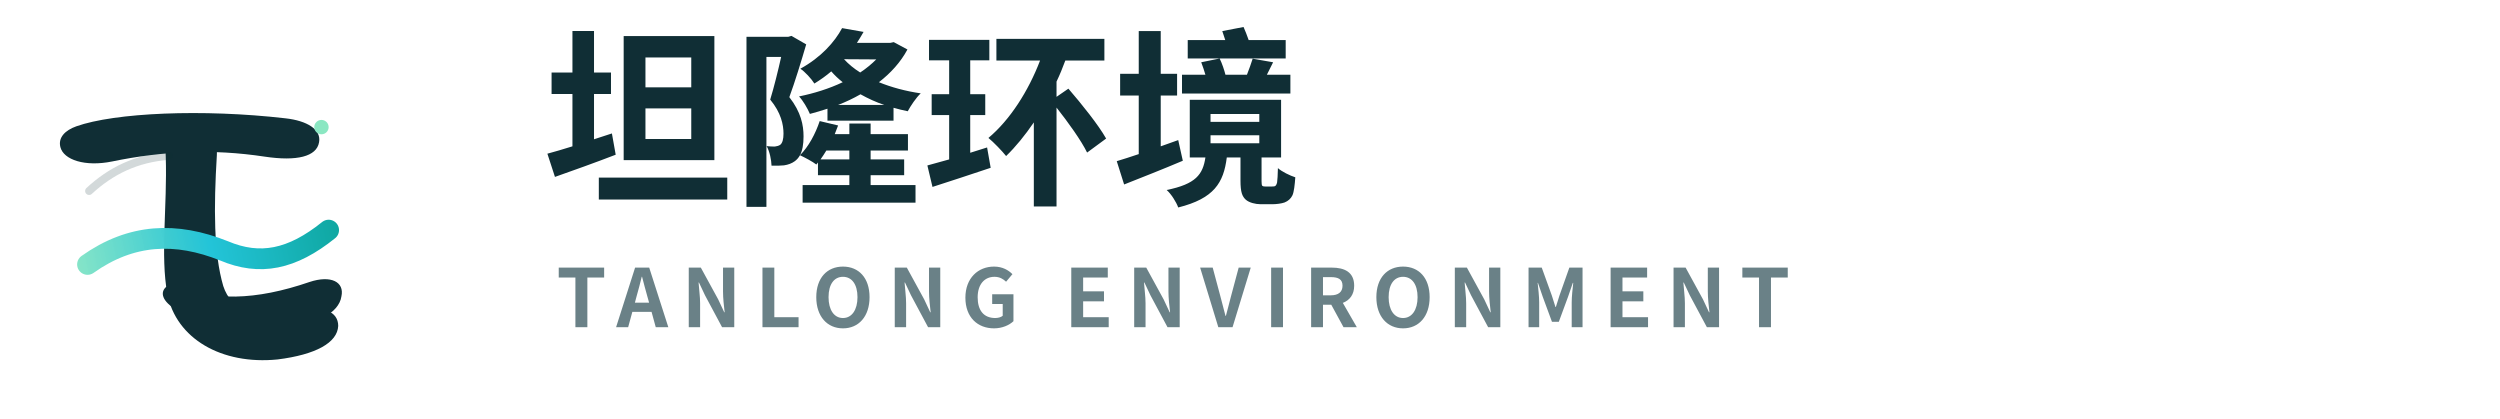
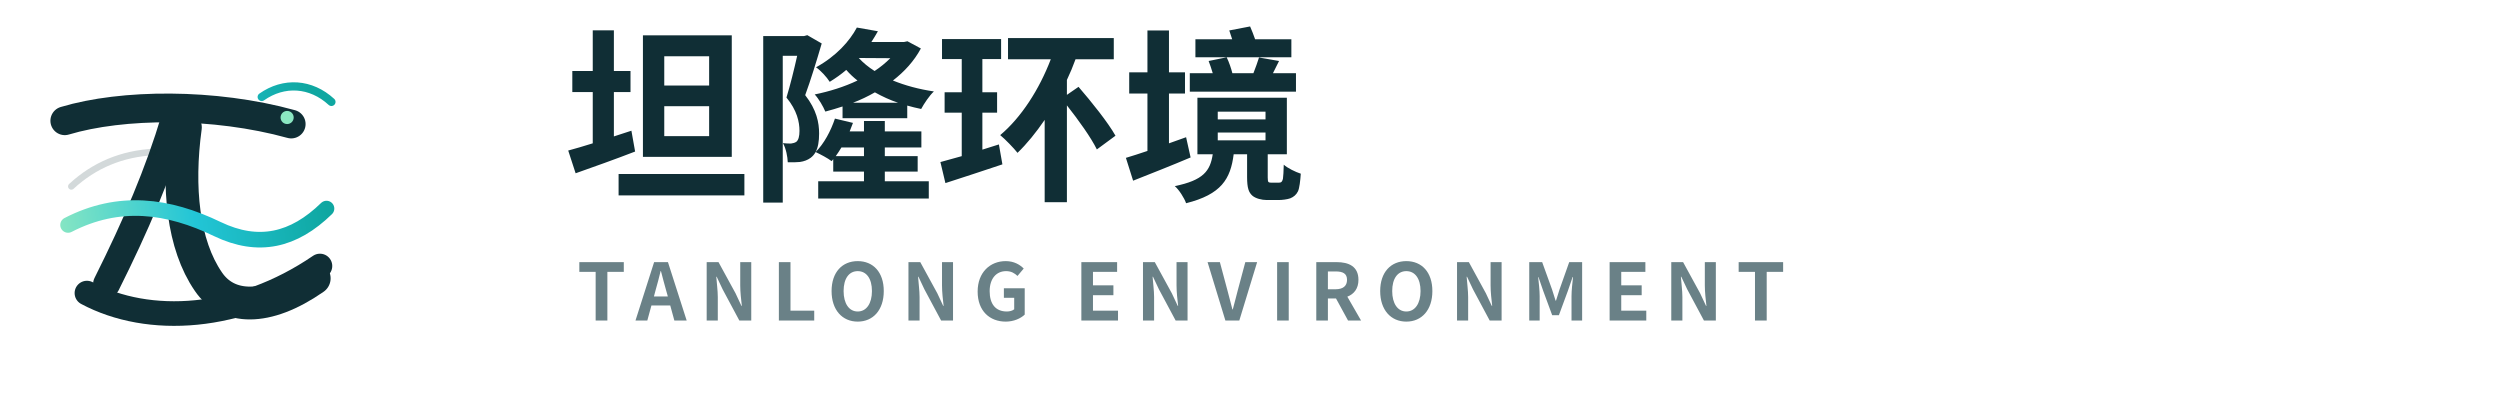
- <svg xmlns="http://www.w3.org/2000/svg" viewBox="0 0 382 64" role="img" aria-labelledby="tanlong-full-dark-title tanlong-full-dark-desc">
+ <svg xmlns="http://www.w3.org/2000/svg" viewBox="0 0 390 64" role="img" aria-labelledby="tanlong-full-dark-title tanlong-full-dark-desc">
  <defs>
-     <linearGradient id="tanlong-full-dark-aqua" x1="92" y1="336" x2="438" y2="262" gradientUnits="userSpaceOnUse">
-       <stop offset="0" stop-color="#8BE7C2" stop-opacity="0.94" />
-       <stop offset="0.54" stop-color="#23C4D8" />
-       <stop offset="1" stop-color="#0FA7A1" />
-     </linearGradient>
-     <linearGradient id="tanlong-full-dark-edge" x1="98" y1="126" x2="430" y2="430" gradientUnits="userSpaceOnUse">
+     <linearGradient id="tanlong-full-dark-water" x1="108" y1="315" x2="438" y2="263" gradientUnits="userSpaceOnUse">
      <stop offset="0" stop-color="#8BE7C2" />
-       <stop offset="0.48" stop-color="#23C4D8" />
+       <stop offset="0.52" stop-color="#22C5D6" />
      <stop offset="1" stop-color="#0FA7A1" />
    </linearGradient>
  </defs>
  <defs />
  <g fill="none">
-     <g transform="translate(-2 1) scale(0.122)">
+     <g transform="translate(-5 -1) scale(0.128)">
      <g id="icon">
-         <path d="M112 150C160 133 270 128 374 140C401 143 419 154 416 170C413 188 388 194 348 188C282 178 220 181 157 194C123 201 96 192 92 176C89 164 98 155 112 150Z" fill="#102E35" />
-         <path d="M236 156C267 150 290 161 288 186C284 252 284 309 296 350C306 381 337 393 391 381C421 374 440 382 440 400C439 421 412 436 364 442C294 449 237 416 226 360C217 312 226 250 224 188C223 171 225 160 236 156Z" fill="#102E35" />
-         <path d="M232 347C281 370 337 368 404 345C431 336 448 345 444 363C441 384 412 399 366 406C311 414 263 400 229 374C216 363 218 352 232 347Z" fill="#102E35" />
-         <path d="M126 323C181 284 237 282 297 306C342 325 382 317 428 280" fill="none" stroke="url(#tanlong-full-dark-aqua)" stroke-width="26" stroke-linecap="round" />
-         <path d="M128 231C155 206 187 190 228 187" fill="none" stroke="rgba(16,46,53,0.18)" stroke-width="10" stroke-linecap="round" />
-         <circle cx="419" cy="151" r="9" fill="#8BE7C2" />
+         <path d="M118 155C188 134 300 133 394 159" fill="none" stroke="#102E35" stroke-width="35" stroke-linecap="round" />
+         <path d="M252 152C232 219 205 282 169 354" fill="none" stroke="#102E35" stroke-width="33" stroke-linecap="round" />
+         <path d="M265 163C255 236 262 306 293 351C316 385 363 388 422 347" fill="none" stroke="#102E35" stroke-width="40" stroke-linecap="round" stroke-linejoin="round" />
+         <path d="M145 365C220 405 331 399 429 332" fill="none" stroke="#102E35" stroke-width="30" stroke-linecap="round" />
+         <path d="M122 282C184 250 244 258 304 287C354 311 397 301 437 262" fill="none" stroke="url(#tanlong-full-dark-water)" stroke-width="19" stroke-linecap="round" />
+         <path d="M358 126C385 107 418 109 443 132" fill="none" stroke="url(#tanlong-full-dark-water)" stroke-width="10" stroke-linecap="round" />
+         <path d="M126 235C154 209 188 195 227 193" fill="none" stroke="rgba(16,46,53,0.18)" stroke-width="8" stroke-linecap="round" />
+         <circle cx="389" cy="151" r="8" fill="#8BE7C2" />
      </g>
    </g>
    <g id="wordmark" font-family="PingFang SC, Microsoft YaHei, Noto Sans CJK SC, Source Han Sans SC, Helvetica, Arial, sans-serif">
-       <text x="83" y="29" fill="#102E35" font-size="29" font-weight="760" letter-spacing="0">坦隆环境</text>
-       <text x="85" y="50" fill="#6A8187" font-size="12.3" font-weight="650" letter-spacing="2.05">TANLONG ENVIRONMENT</text>
+       <text x="88" y="29" fill="#102E35" font-size="29" font-weight="760" letter-spacing="0">坦隆环境</text>
+       <text x="90" y="50" fill="#6A8187" font-size="12.3" font-weight="650" letter-spacing="2.05">TANLONG ENVIRONMENT</text>
    </g>
  </g>
</svg>
